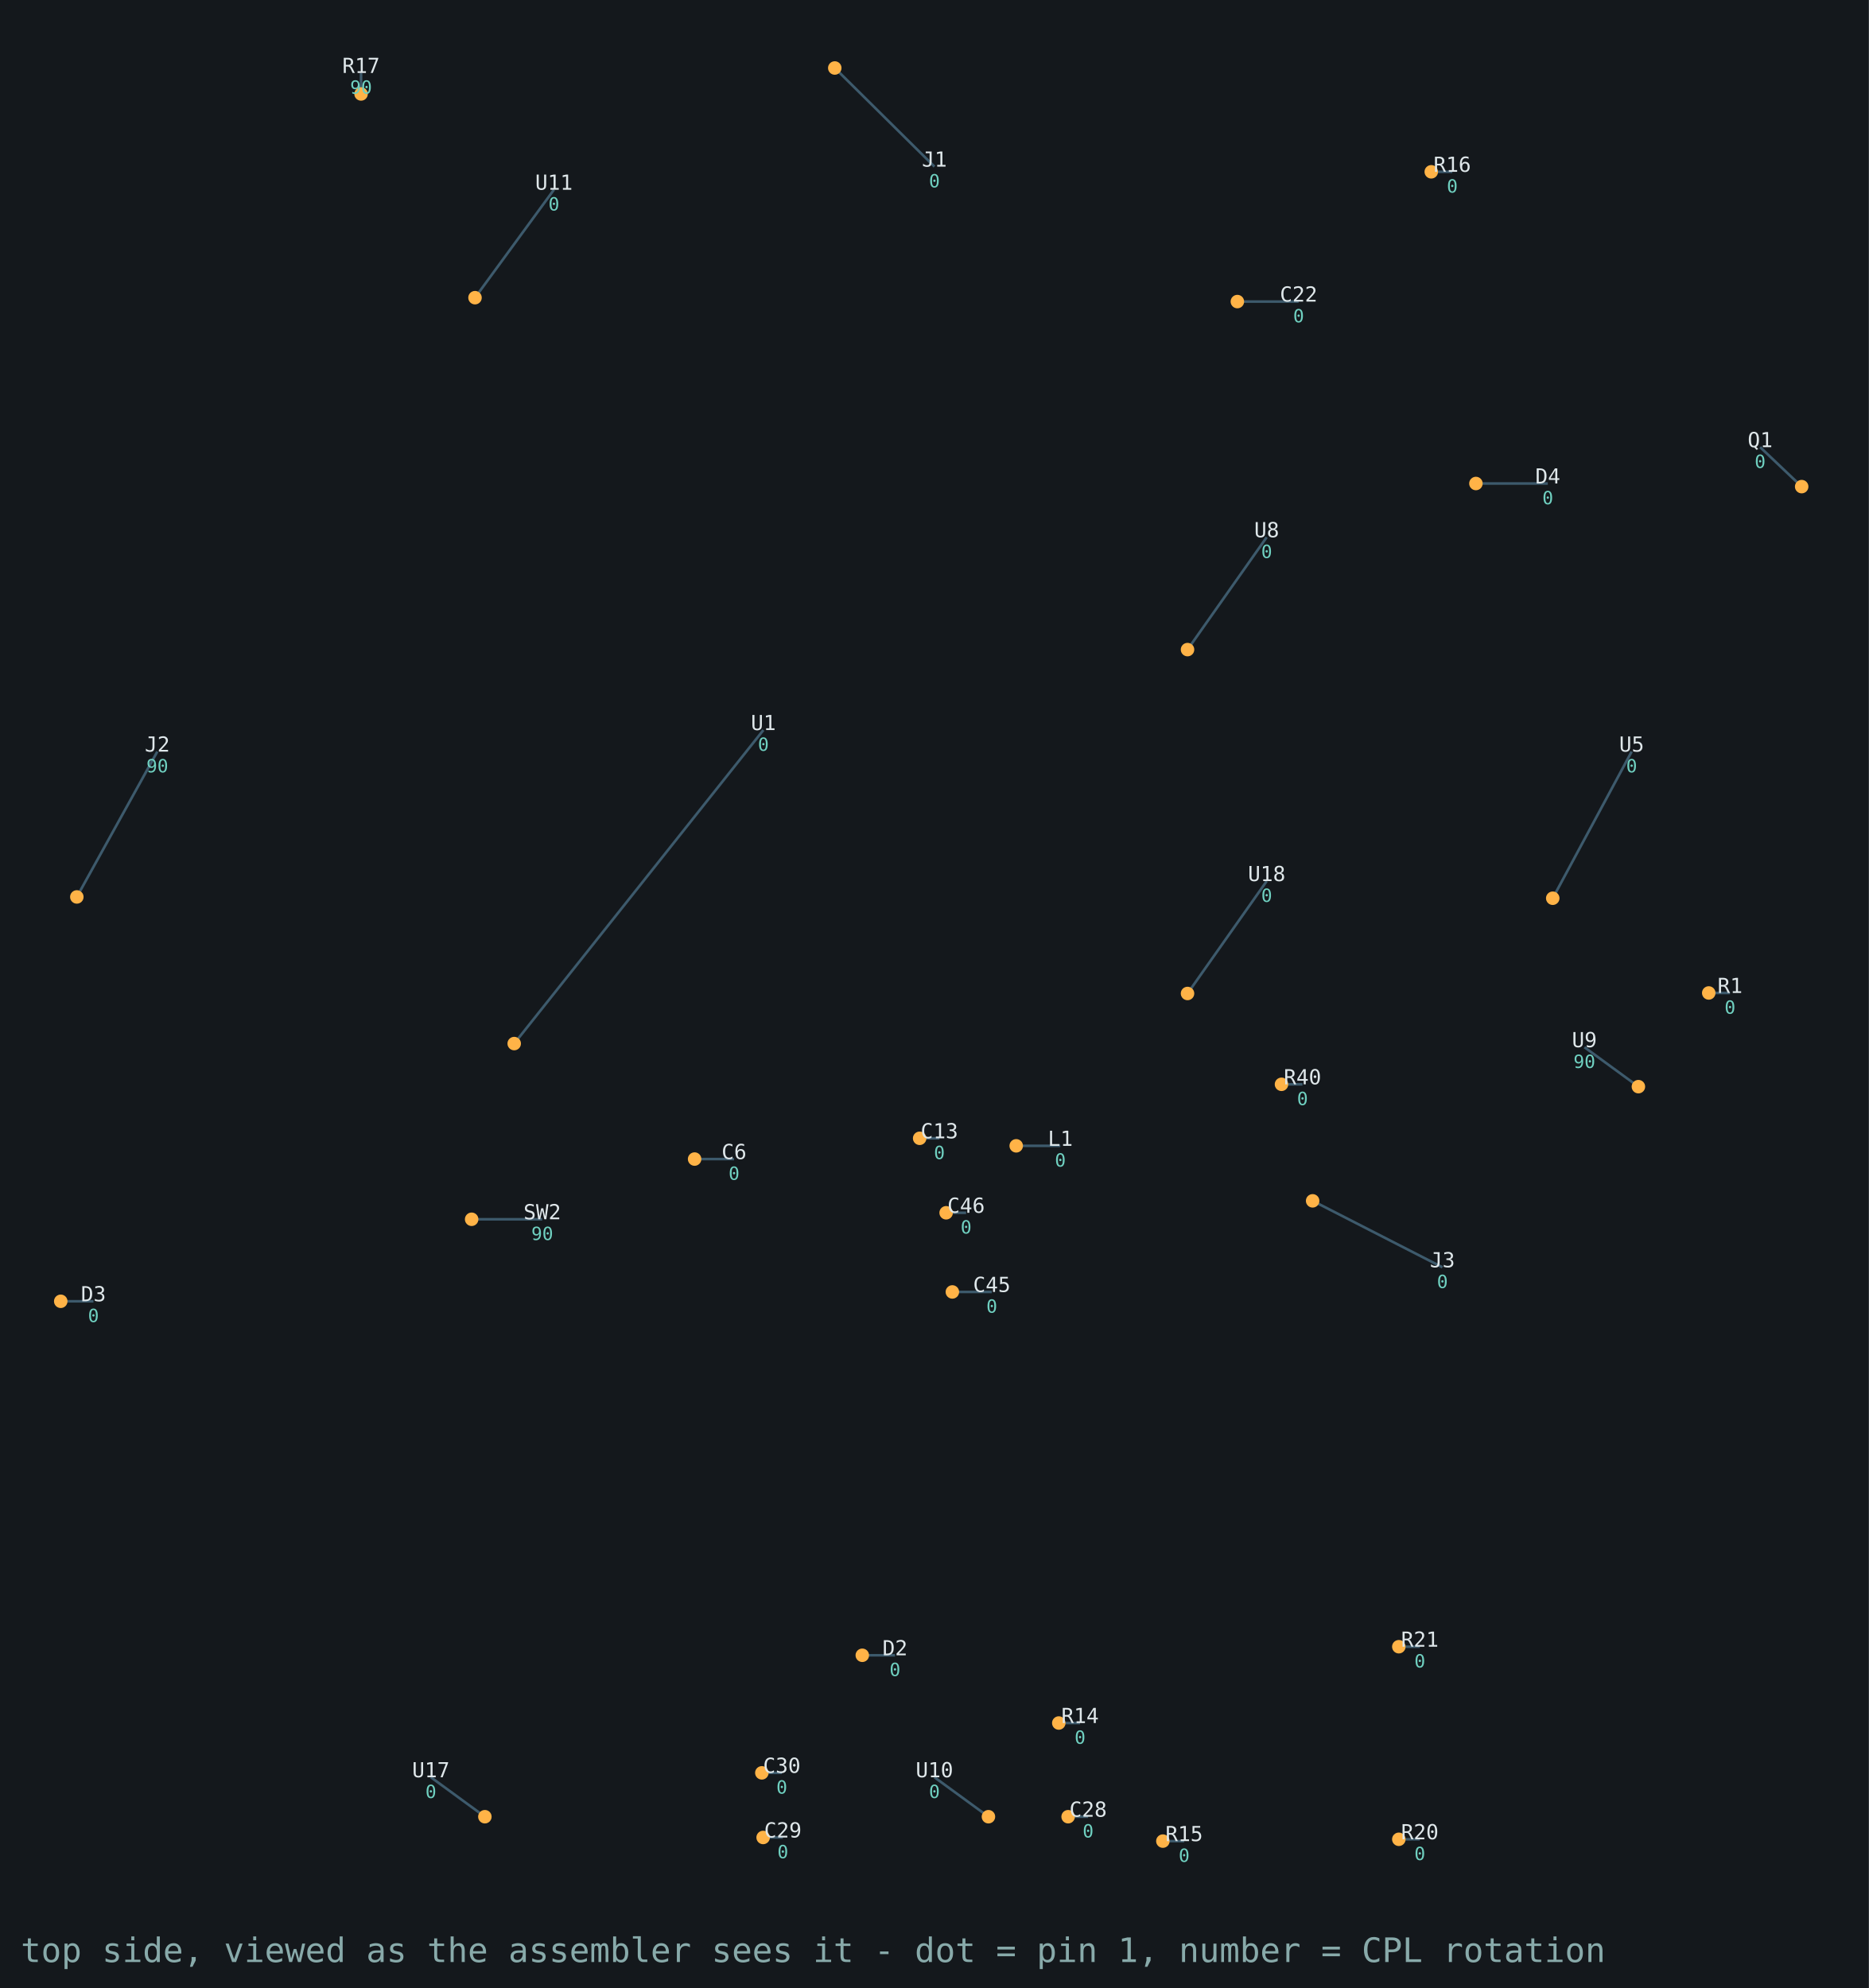
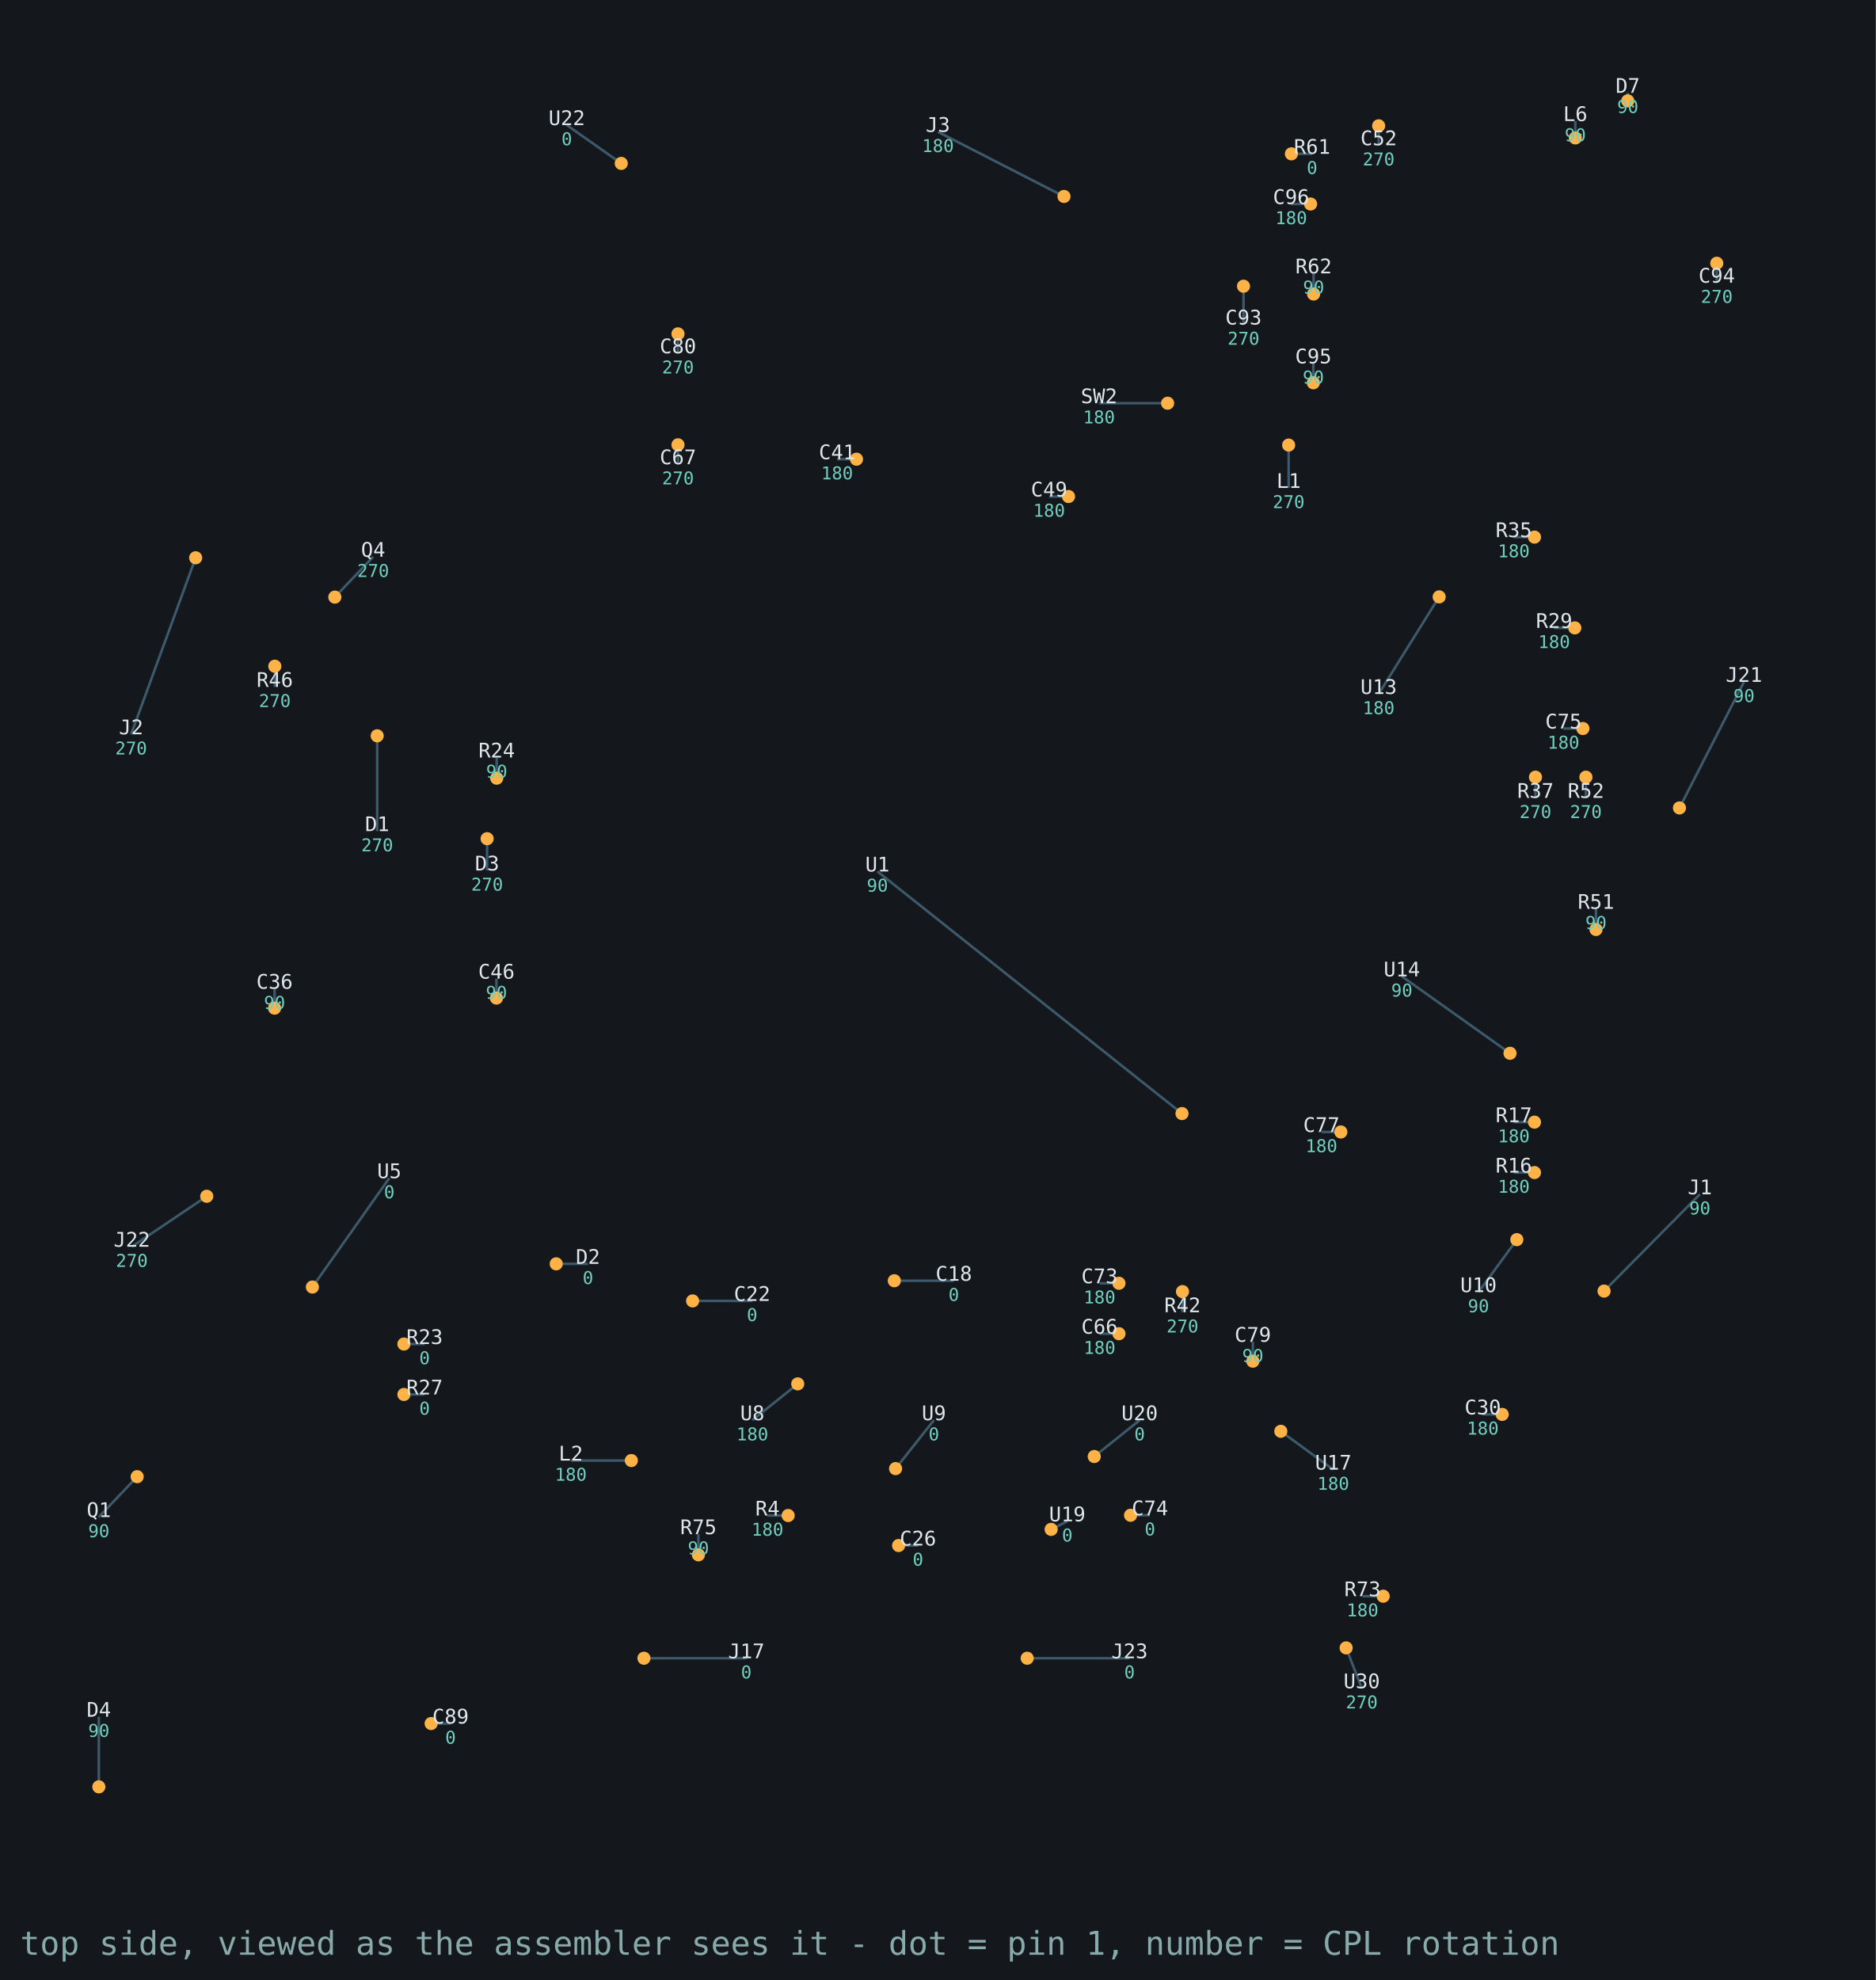
- <svg xmlns="http://www.w3.org/2000/svg" width="720.0" height="766.0" viewBox="0 0 720.0 766.0">
+ <svg xmlns="http://www.w3.org/2000/svg" width="744.0" height="785.2" viewBox="0 0 744.0 785.2">
  <rect width="100%" height="100%" fill="#14181c" />
-   <text x="8" y="756.0" fill="#8aa" font-family="monospace" font-size="13">top side, viewed as the assembler sees it - dot = pin 1, number = CPL rotation</text>
-   <line x1="361.9" y1="438.6" x2="354.3" y2="438.6" stroke="#3d5a6c" stroke-width="1" />
-   <circle cx="354.3" cy="438.6" r="2.6" fill="#ffb347" />
-   <text x="361.9" y="438.6" fill="#dfe7ea" font-family="monospace" font-size="8" text-anchor="middle">C13</text>
-   <text x="361.9" y="446.6" fill="#6fd0c0" font-family="monospace" font-size="7" text-anchor="middle">0</text>
-   <line x1="500.3" y1="116.2" x2="476.7" y2="116.2" stroke="#3d5a6c" stroke-width="1" />
-   <circle cx="476.7" cy="116.2" r="2.6" fill="#ffb347" />
-   <text x="500.3" y="116.2" fill="#dfe7ea" font-family="monospace" font-size="8" text-anchor="middle">C22</text>
-   <text x="500.3" y="124.2" fill="#6fd0c0" font-family="monospace" font-size="7" text-anchor="middle">0</text>
-   <line x1="419.2" y1="700.0" x2="411.5" y2="700.0" stroke="#3d5a6c" stroke-width="1" />
-   <circle cx="411.5" cy="700.0" r="2.6" fill="#ffb347" />
-   <text x="419.2" y="700.0" fill="#dfe7ea" font-family="monospace" font-size="8" text-anchor="middle">C28</text>
-   <text x="419.2" y="708.0" fill="#6fd0c0" font-family="monospace" font-size="7" text-anchor="middle">0</text>
-   <line x1="301.6" y1="708.0" x2="294.0" y2="708.0" stroke="#3d5a6c" stroke-width="1" />
-   <circle cx="294.0" cy="708.0" r="2.6" fill="#ffb347" />
-   <text x="301.6" y="708.0" fill="#dfe7ea" font-family="monospace" font-size="8" text-anchor="middle">C29</text>
-   <text x="301.6" y="716.0" fill="#6fd0c0" font-family="monospace" font-size="7" text-anchor="middle">0</text>
-   <line x1="301.2" y1="683.1" x2="293.5" y2="683.1" stroke="#3d5a6c" stroke-width="1" />
-   <circle cx="293.5" cy="683.1" r="2.6" fill="#ffb347" />
-   <text x="301.2" y="683.1" fill="#dfe7ea" font-family="monospace" font-size="8" text-anchor="middle">C30</text>
-   <text x="301.2" y="691.1" fill="#6fd0c0" font-family="monospace" font-size="7" text-anchor="middle">0</text>
-   <line x1="382.1" y1="497.8" x2="366.9" y2="497.8" stroke="#3d5a6c" stroke-width="1" />
-   <circle cx="366.9" cy="497.8" r="2.6" fill="#ffb347" />
-   <text x="382.1" y="497.8" fill="#dfe7ea" font-family="monospace" font-size="8" text-anchor="middle">C45</text>
-   <text x="382.1" y="505.8" fill="#6fd0c0" font-family="monospace" font-size="7" text-anchor="middle">0</text>
-   <line x1="372.2" y1="467.3" x2="364.5" y2="467.3" stroke="#3d5a6c" stroke-width="1" />
-   <circle cx="364.5" cy="467.3" r="2.6" fill="#ffb347" />
-   <text x="372.2" y="467.3" fill="#dfe7ea" font-family="monospace" font-size="8" text-anchor="middle">C46</text>
-   <text x="372.2" y="475.3" fill="#6fd0c0" font-family="monospace" font-size="7" text-anchor="middle">0</text>
-   <line x1="282.8" y1="446.6" x2="267.6" y2="446.6" stroke="#3d5a6c" stroke-width="1" />
-   <circle cx="267.6" cy="446.6" r="2.6" fill="#ffb347" />
-   <text x="282.8" y="446.6" fill="#dfe7ea" font-family="monospace" font-size="8" text-anchor="middle">C6</text>
-   <text x="282.8" y="454.6" fill="#6fd0c0" font-family="monospace" font-size="7" text-anchor="middle">0</text>
-   <line x1="344.8" y1="637.8" x2="332.2" y2="637.8" stroke="#3d5a6c" stroke-width="1" />
-   <circle cx="332.2" cy="637.8" r="2.6" fill="#ffb347" />
-   <text x="344.8" y="637.8" fill="#dfe7ea" font-family="monospace" font-size="8" text-anchor="middle">D2</text>
-   <text x="344.8" y="645.8" fill="#6fd0c0" font-family="monospace" font-size="7" text-anchor="middle">0</text>
-   <line x1="36.0" y1="501.4" x2="23.4" y2="501.4" stroke="#3d5a6c" stroke-width="1" />
-   <circle cx="23.4" cy="501.4" r="2.6" fill="#ffb347" />
-   <text x="36.0" y="501.4" fill="#dfe7ea" font-family="monospace" font-size="8" text-anchor="middle">D3</text>
-   <text x="36.0" y="509.4" fill="#6fd0c0" font-family="monospace" font-size="7" text-anchor="middle">0</text>
-   <line x1="596.3" y1="186.3" x2="568.6" y2="186.3" stroke="#3d5a6c" stroke-width="1" />
-   <circle cx="568.6" cy="186.3" r="2.6" fill="#ffb347" />
-   <text x="596.3" y="186.3" fill="#dfe7ea" font-family="monospace" font-size="8" text-anchor="middle">D4</text>
-   <text x="596.3" y="194.3" fill="#6fd0c0" font-family="monospace" font-size="7" text-anchor="middle">0</text>
-   <line x1="360.0" y1="64.2" x2="321.6" y2="26.2" stroke="#3d5a6c" stroke-width="1" />
-   <circle cx="321.6" cy="26.2" r="2.6" fill="#ffb347" />
-   <text x="360.0" y="64.2" fill="#dfe7ea" font-family="monospace" font-size="8" text-anchor="middle">J1</text>
-   <text x="360.0" y="72.2" fill="#6fd0c0" font-family="monospace" font-size="7" text-anchor="middle">0</text>
-   <line x1="60.6" y1="289.6" x2="29.6" y2="345.6" stroke="#3d5a6c" stroke-width="1" />
-   <circle cx="29.6" cy="345.6" r="2.6" fill="#ffb347" />
-   <text x="60.6" y="289.6" fill="#dfe7ea" font-family="monospace" font-size="8" text-anchor="middle">J2</text>
-   <text x="60.6" y="297.6" fill="#6fd0c0" font-family="monospace" font-size="7" text-anchor="middle">90</text>
-   <line x1="555.7" y1="488.3" x2="505.7" y2="462.7" stroke="#3d5a6c" stroke-width="1" />
-   <circle cx="505.7" cy="462.7" r="2.6" fill="#ffb347" />
-   <text x="555.7" y="488.3" fill="#dfe7ea" font-family="monospace" font-size="8" text-anchor="middle">J3</text>
-   <text x="555.7" y="496.3" fill="#6fd0c0" font-family="monospace" font-size="7" text-anchor="middle">0</text>
-   <line x1="408.5" y1="441.5" x2="391.5" y2="441.5" stroke="#3d5a6c" stroke-width="1" />
-   <circle cx="391.5" cy="441.5" r="2.6" fill="#ffb347" />
-   <text x="408.5" y="441.5" fill="#dfe7ea" font-family="monospace" font-size="8" text-anchor="middle">L1</text>
-   <text x="408.5" y="449.5" fill="#6fd0c0" font-family="monospace" font-size="7" text-anchor="middle">0</text>
-   <line x1="678.1" y1="172.3" x2="694.1" y2="187.5" stroke="#3d5a6c" stroke-width="1" />
-   <circle cx="694.1" cy="187.5" r="2.6" fill="#ffb347" />
-   <text x="678.1" y="172.3" fill="#dfe7ea" font-family="monospace" font-size="8" text-anchor="middle">Q1</text>
-   <text x="678.1" y="180.3" fill="#6fd0c0" font-family="monospace" font-size="7" text-anchor="middle">0</text>
-   <line x1="666.5" y1="382.6" x2="658.3" y2="382.6" stroke="#3d5a6c" stroke-width="1" />
-   <circle cx="658.3" cy="382.6" r="2.6" fill="#ffb347" />
-   <text x="666.5" y="382.6" fill="#dfe7ea" font-family="monospace" font-size="8" text-anchor="middle">R1</text>
-   <text x="666.5" y="390.6" fill="#6fd0c0" font-family="monospace" font-size="7" text-anchor="middle">0</text>
-   <line x1="416.1" y1="663.9" x2="407.9" y2="663.9" stroke="#3d5a6c" stroke-width="1" />
-   <circle cx="407.9" cy="663.9" r="2.6" fill="#ffb347" />
-   <text x="416.1" y="663.9" fill="#dfe7ea" font-family="monospace" font-size="8" text-anchor="middle">R14</text>
-   <text x="416.1" y="671.9" fill="#6fd0c0" font-family="monospace" font-size="7" text-anchor="middle">0</text>
-   <line x1="456.2" y1="709.4" x2="448.0" y2="709.4" stroke="#3d5a6c" stroke-width="1" />
-   <circle cx="448.0" cy="709.4" r="2.6" fill="#ffb347" />
-   <text x="456.2" y="709.4" fill="#dfe7ea" font-family="monospace" font-size="8" text-anchor="middle">R15</text>
-   <text x="456.2" y="717.4" fill="#6fd0c0" font-family="monospace" font-size="7" text-anchor="middle">0</text>
-   <line x1="559.5" y1="66.2" x2="551.4" y2="66.2" stroke="#3d5a6c" stroke-width="1" />
-   <circle cx="551.4" cy="66.2" r="2.6" fill="#ffb347" />
-   <text x="559.5" y="66.2" fill="#dfe7ea" font-family="monospace" font-size="8" text-anchor="middle">R16</text>
-   <text x="559.5" y="74.2" fill="#6fd0c0" font-family="monospace" font-size="7" text-anchor="middle">0</text>
-   <line x1="139.1" y1="28.1" x2="139.1" y2="36.2" stroke="#3d5a6c" stroke-width="1" />
-   <circle cx="139.1" cy="36.2" r="2.6" fill="#ffb347" />
-   <text x="139.1" y="28.1" fill="#dfe7ea" font-family="monospace" font-size="8" text-anchor="middle">R17</text>
-   <text x="139.1" y="36.1" fill="#6fd0c0" font-family="monospace" font-size="7" text-anchor="middle">90</text>
-   <line x1="547.0" y1="708.7" x2="538.9" y2="708.7" stroke="#3d5a6c" stroke-width="1" />
-   <circle cx="538.9" cy="708.7" r="2.6" fill="#ffb347" />
-   <text x="547.0" y="708.7" fill="#dfe7ea" font-family="monospace" font-size="8" text-anchor="middle">R20</text>
-   <text x="547.0" y="716.7" fill="#6fd0c0" font-family="monospace" font-size="7" text-anchor="middle">0</text>
-   <line x1="547.0" y1="634.5" x2="538.9" y2="634.5" stroke="#3d5a6c" stroke-width="1" />
-   <circle cx="538.9" cy="634.5" r="2.6" fill="#ffb347" />
-   <text x="547.0" y="634.5" fill="#dfe7ea" font-family="monospace" font-size="8" text-anchor="middle">R21</text>
-   <text x="547.0" y="642.5" fill="#6fd0c0" font-family="monospace" font-size="7" text-anchor="middle">0</text>
-   <line x1="501.8" y1="417.8" x2="493.7" y2="417.8" stroke="#3d5a6c" stroke-width="1" />
-   <circle cx="493.7" cy="417.8" r="2.6" fill="#ffb347" />
-   <text x="501.8" y="417.8" fill="#dfe7ea" font-family="monospace" font-size="8" text-anchor="middle">R40</text>
-   <text x="501.8" y="425.8" fill="#6fd0c0" font-family="monospace" font-size="7" text-anchor="middle">0</text>
-   <line x1="208.9" y1="469.8" x2="181.7" y2="469.8" stroke="#3d5a6c" stroke-width="1" />
-   <circle cx="181.7" cy="469.8" r="2.6" fill="#ffb347" />
-   <text x="208.9" y="469.8" fill="#dfe7ea" font-family="monospace" font-size="8" text-anchor="middle">SW2</text>
-   <text x="208.9" y="477.8" fill="#6fd0c0" font-family="monospace" font-size="7" text-anchor="middle">90</text>
-   <line x1="294.1" y1="281.3" x2="198.1" y2="402.1" stroke="#3d5a6c" stroke-width="1" />
-   <circle cx="198.1" cy="402.1" r="2.6" fill="#ffb347" />
-   <text x="294.1" y="281.3" fill="#dfe7ea" font-family="monospace" font-size="8" text-anchor="middle">U1</text>
-   <text x="294.1" y="289.3" fill="#6fd0c0" font-family="monospace" font-size="7" text-anchor="middle">0</text>
-   <line x1="360.0" y1="684.8" x2="380.8" y2="700.0" stroke="#3d5a6c" stroke-width="1" />
-   <circle cx="380.8" cy="700.0" r="2.6" fill="#ffb347" />
-   <text x="360.0" y="684.8" fill="#dfe7ea" font-family="monospace" font-size="8" text-anchor="middle">U10</text>
-   <text x="360.0" y="692.8" fill="#6fd0c0" font-family="monospace" font-size="7" text-anchor="middle">0</text>
-   <line x1="213.4" y1="73.1" x2="183.0" y2="114.7" stroke="#3d5a6c" stroke-width="1" />
-   <circle cx="183.0" cy="114.7" r="2.6" fill="#ffb347" />
-   <text x="213.4" y="73.1" fill="#dfe7ea" font-family="monospace" font-size="8" text-anchor="middle">U11</text>
-   <text x="213.4" y="81.1" fill="#6fd0c0" font-family="monospace" font-size="7" text-anchor="middle">0</text>
-   <line x1="166.0" y1="684.8" x2="186.8" y2="700.0" stroke="#3d5a6c" stroke-width="1" />
-   <circle cx="186.8" cy="700.0" r="2.6" fill="#ffb347" />
-   <text x="166.0" y="684.8" fill="#dfe7ea" font-family="monospace" font-size="8" text-anchor="middle">U17</text>
-   <text x="166.0" y="692.8" fill="#6fd0c0" font-family="monospace" font-size="7" text-anchor="middle">0</text>
-   <line x1="488.0" y1="339.5" x2="457.5" y2="382.8" stroke="#3d5a6c" stroke-width="1" />
-   <circle cx="457.5" cy="382.8" r="2.6" fill="#ffb347" />
-   <text x="488.0" y="339.5" fill="#dfe7ea" font-family="monospace" font-size="8" text-anchor="middle">U18</text>
-   <text x="488.0" y="347.5" fill="#6fd0c0" font-family="monospace" font-size="7" text-anchor="middle">0</text>
-   <line x1="628.6" y1="289.6" x2="598.2" y2="346.1" stroke="#3d5a6c" stroke-width="1" />
-   <circle cx="598.2" cy="346.1" r="2.6" fill="#ffb347" />
-   <text x="628.6" y="289.6" fill="#dfe7ea" font-family="monospace" font-size="8" text-anchor="middle">U5</text>
-   <text x="628.6" y="297.6" fill="#6fd0c0" font-family="monospace" font-size="7" text-anchor="middle">0</text>
-   <line x1="488.0" y1="207.0" x2="457.5" y2="250.3" stroke="#3d5a6c" stroke-width="1" />
-   <circle cx="457.5" cy="250.3" r="2.6" fill="#ffb347" />
-   <text x="488.0" y="207.0" fill="#dfe7ea" font-family="monospace" font-size="8" text-anchor="middle">U8</text>
-   <text x="488.0" y="215.0" fill="#6fd0c0" font-family="monospace" font-size="7" text-anchor="middle">0</text>
-   <line x1="610.4" y1="403.5" x2="631.2" y2="418.7" stroke="#3d5a6c" stroke-width="1" />
-   <circle cx="631.2" cy="418.7" r="2.6" fill="#ffb347" />
-   <text x="610.4" y="403.5" fill="#dfe7ea" font-family="monospace" font-size="8" text-anchor="middle">U9</text>
-   <text x="610.4" y="411.5" fill="#6fd0c0" font-family="monospace" font-size="7" text-anchor="middle">90</text>
+   <text x="8" y="775.2" fill="#8aa" font-family="monospace" font-size="13">top side, viewed as the assembler sees it - dot = pin 1, number = CPL rotation</text>
+   <line x1="378.3" y1="507.9" x2="354.7" y2="507.9" stroke="#3d5a6c" stroke-width="1" />
+   <circle cx="354.7" cy="507.9" r="2.6" fill="#ffb347" />
+   <text x="378.3" y="507.9" fill="#dfe7ea" font-family="monospace" font-size="8" text-anchor="middle">C18</text>
+   <text x="378.3" y="515.9" fill="#6fd0c0" font-family="monospace" font-size="7" text-anchor="middle">0</text>
+   <line x1="298.3" y1="515.9" x2="274.7" y2="515.9" stroke="#3d5a6c" stroke-width="1" />
+   <circle cx="274.7" cy="515.9" r="2.6" fill="#ffb347" />
+   <text x="298.3" y="515.9" fill="#dfe7ea" font-family="monospace" font-size="8" text-anchor="middle">C22</text>
+   <text x="298.3" y="523.9" fill="#6fd0c0" font-family="monospace" font-size="7" text-anchor="middle">0</text>
+   <line x1="364.1" y1="612.9" x2="356.4" y2="612.9" stroke="#3d5a6c" stroke-width="1" />
+   <circle cx="356.4" cy="612.9" r="2.6" fill="#ffb347" />
+   <text x="364.1" y="612.9" fill="#dfe7ea" font-family="monospace" font-size="8" text-anchor="middle">C26</text>
+   <text x="364.1" y="620.9" fill="#6fd0c0" font-family="monospace" font-size="7" text-anchor="middle">0</text>
+   <line x1="588.1" y1="560.9" x2="595.8" y2="560.9" stroke="#3d5a6c" stroke-width="1" />
+   <circle cx="595.8" cy="560.9" r="2.6" fill="#ffb347" />
+   <text x="588.1" y="560.9" fill="#dfe7ea" font-family="monospace" font-size="8" text-anchor="middle">C30</text>
+   <text x="588.1" y="568.9" fill="#6fd0c0" font-family="monospace" font-size="7" text-anchor="middle">180</text>
+   <line x1="108.9" y1="392.1" x2="108.9" y2="399.8" stroke="#3d5a6c" stroke-width="1" />
+   <circle cx="108.9" cy="399.8" r="2.6" fill="#ffb347" />
+   <text x="108.9" y="392.1" fill="#dfe7ea" font-family="monospace" font-size="8" text-anchor="middle">C36</text>
+   <text x="108.9" y="400.1" fill="#6fd0c0" font-family="monospace" font-size="7" text-anchor="middle">90</text>
+   <line x1="332.0" y1="182.1" x2="339.7" y2="182.1" stroke="#3d5a6c" stroke-width="1" />
+   <circle cx="339.7" cy="182.1" r="2.6" fill="#ffb347" />
+   <text x="332.0" y="182.1" fill="#dfe7ea" font-family="monospace" font-size="8" text-anchor="middle">C41</text>
+   <text x="332.0" y="190.1" fill="#6fd0c0" font-family="monospace" font-size="7" text-anchor="middle">180</text>
+   <line x1="196.9" y1="388.1" x2="196.9" y2="395.8" stroke="#3d5a6c" stroke-width="1" />
+   <circle cx="196.9" cy="395.8" r="2.6" fill="#ffb347" />
+   <text x="196.9" y="388.1" fill="#dfe7ea" font-family="monospace" font-size="8" text-anchor="middle">C46</text>
+   <text x="196.9" y="396.1" fill="#6fd0c0" font-family="monospace" font-size="7" text-anchor="middle">90</text>
+   <line x1="416.1" y1="196.9" x2="423.8" y2="196.9" stroke="#3d5a6c" stroke-width="1" />
+   <circle cx="423.8" cy="196.9" r="2.6" fill="#ffb347" />
+   <text x="416.1" y="196.9" fill="#dfe7ea" font-family="monospace" font-size="8" text-anchor="middle">C49</text>
+   <text x="416.1" y="204.9" fill="#6fd0c0" font-family="monospace" font-size="7" text-anchor="middle">180</text>
+   <line x1="546.8" y1="57.6" x2="546.8" y2="49.9" stroke="#3d5a6c" stroke-width="1" />
+   <circle cx="546.8" cy="49.9" r="2.6" fill="#ffb347" />
+   <text x="546.8" y="57.6" fill="#dfe7ea" font-family="monospace" font-size="8" text-anchor="middle">C52</text>
+   <text x="546.8" y="65.6" fill="#6fd0c0" font-family="monospace" font-size="7" text-anchor="middle">270</text>
+   <line x1="436.1" y1="528.9" x2="443.8" y2="528.9" stroke="#3d5a6c" stroke-width="1" />
+   <circle cx="443.8" cy="528.9" r="2.6" fill="#ffb347" />
+   <text x="436.1" y="528.9" fill="#dfe7ea" font-family="monospace" font-size="8" text-anchor="middle">C66</text>
+   <text x="436.1" y="536.9" fill="#6fd0c0" font-family="monospace" font-size="7" text-anchor="middle">180</text>
+   <line x1="268.9" y1="184.1" x2="268.9" y2="176.4" stroke="#3d5a6c" stroke-width="1" />
+   <circle cx="268.9" cy="176.4" r="2.6" fill="#ffb347" />
+   <text x="268.9" y="184.1" fill="#dfe7ea" font-family="monospace" font-size="8" text-anchor="middle">C67</text>
+   <text x="268.9" y="192.1" fill="#6fd0c0" font-family="monospace" font-size="7" text-anchor="middle">270</text>
+   <line x1="436.1" y1="508.9" x2="443.8" y2="508.9" stroke="#3d5a6c" stroke-width="1" />
+   <circle cx="443.8" cy="508.9" r="2.6" fill="#ffb347" />
+   <text x="436.1" y="508.9" fill="#dfe7ea" font-family="monospace" font-size="8" text-anchor="middle">C73</text>
+   <text x="436.1" y="516.9" fill="#6fd0c0" font-family="monospace" font-size="7" text-anchor="middle">180</text>
+   <line x1="456.1" y1="600.9" x2="448.4" y2="600.9" stroke="#3d5a6c" stroke-width="1" />
+   <circle cx="448.4" cy="600.9" r="2.6" fill="#ffb347" />
+   <text x="456.1" y="600.9" fill="#dfe7ea" font-family="monospace" font-size="8" text-anchor="middle">C74</text>
+   <text x="456.1" y="608.9" fill="#6fd0c0" font-family="monospace" font-size="7" text-anchor="middle">0</text>
+   <line x1="620.1" y1="288.9" x2="627.8" y2="288.9" stroke="#3d5a6c" stroke-width="1" />
+   <circle cx="627.8" cy="288.9" r="2.6" fill="#ffb347" />
+   <text x="620.1" y="288.9" fill="#dfe7ea" font-family="monospace" font-size="8" text-anchor="middle">C75</text>
+   <text x="620.1" y="296.9" fill="#6fd0c0" font-family="monospace" font-size="7" text-anchor="middle">180</text>
+   <line x1="524.1" y1="448.9" x2="531.8" y2="448.9" stroke="#3d5a6c" stroke-width="1" />
+   <circle cx="531.8" cy="448.9" r="2.6" fill="#ffb347" />
+   <text x="524.1" y="448.9" fill="#dfe7ea" font-family="monospace" font-size="8" text-anchor="middle">C77</text>
+   <text x="524.1" y="456.9" fill="#6fd0c0" font-family="monospace" font-size="7" text-anchor="middle">180</text>
+   <line x1="496.9" y1="532.1" x2="496.9" y2="539.8" stroke="#3d5a6c" stroke-width="1" />
+   <circle cx="496.9" cy="539.8" r="2.6" fill="#ffb347" />
+   <text x="496.9" y="532.1" fill="#dfe7ea" font-family="monospace" font-size="8" text-anchor="middle">C79</text>
+   <text x="496.9" y="540.1" fill="#6fd0c0" font-family="monospace" font-size="7" text-anchor="middle">90</text>
+   <line x1="268.9" y1="140.1" x2="268.9" y2="132.4" stroke="#3d5a6c" stroke-width="1" />
+   <circle cx="268.9" cy="132.4" r="2.6" fill="#ffb347" />
+   <text x="268.9" y="140.1" fill="#dfe7ea" font-family="monospace" font-size="8" text-anchor="middle">C80</text>
+   <text x="268.9" y="148.1" fill="#6fd0c0" font-family="monospace" font-size="7" text-anchor="middle">270</text>
+   <line x1="178.7" y1="683.5" x2="171.0" y2="683.5" stroke="#3d5a6c" stroke-width="1" />
+   <circle cx="171.0" cy="683.5" r="2.6" fill="#ffb347" />
+   <text x="178.7" y="683.5" fill="#dfe7ea" font-family="monospace" font-size="8" text-anchor="middle">C89</text>
+   <text x="178.7" y="691.5" fill="#6fd0c0" font-family="monospace" font-size="7" text-anchor="middle">0</text>
+   <line x1="493.2" y1="128.7" x2="493.2" y2="113.5" stroke="#3d5a6c" stroke-width="1" />
+   <circle cx="493.2" cy="113.5" r="2.6" fill="#ffb347" />
+   <text x="493.2" y="128.7" fill="#dfe7ea" font-family="monospace" font-size="8" text-anchor="middle">C93</text>
+   <text x="493.2" y="136.7" fill="#6fd0c0" font-family="monospace" font-size="7" text-anchor="middle">270</text>
+   <line x1="680.9" y1="112.1" x2="680.9" y2="104.4" stroke="#3d5a6c" stroke-width="1" />
+   <circle cx="680.9" cy="104.4" r="2.6" fill="#ffb347" />
+   <text x="680.9" y="112.1" fill="#dfe7ea" font-family="monospace" font-size="8" text-anchor="middle">C94</text>
+   <text x="680.9" y="120.1" fill="#6fd0c0" font-family="monospace" font-size="7" text-anchor="middle">270</text>
+   <line x1="520.9" y1="144.1" x2="520.9" y2="151.8" stroke="#3d5a6c" stroke-width="1" />
+   <circle cx="520.9" cy="151.8" r="2.6" fill="#ffb347" />
+   <text x="520.9" y="144.1" fill="#dfe7ea" font-family="monospace" font-size="8" text-anchor="middle">C95</text>
+   <text x="520.9" y="152.1" fill="#6fd0c0" font-family="monospace" font-size="7" text-anchor="middle">90</text>
+   <line x1="512.1" y1="80.9" x2="519.8" y2="80.9" stroke="#3d5a6c" stroke-width="1" />
+   <circle cx="519.8" cy="80.9" r="2.6" fill="#ffb347" />
+   <text x="512.1" y="80.9" fill="#dfe7ea" font-family="monospace" font-size="8" text-anchor="middle">C96</text>
+   <text x="512.1" y="88.9" fill="#6fd0c0" font-family="monospace" font-size="7" text-anchor="middle">180</text>
+   <line x1="149.6" y1="329.6" x2="149.6" y2="291.8" stroke="#3d5a6c" stroke-width="1" />
+   <circle cx="149.6" cy="291.8" r="2.6" fill="#ffb347" />
+   <text x="149.6" y="329.6" fill="#dfe7ea" font-family="monospace" font-size="8" text-anchor="middle">D1</text>
+   <text x="149.6" y="337.6" fill="#6fd0c0" font-family="monospace" font-size="7" text-anchor="middle">270</text>
+   <line x1="233.2" y1="501.2" x2="220.6" y2="501.2" stroke="#3d5a6c" stroke-width="1" />
+   <circle cx="220.6" cy="501.2" r="2.6" fill="#ffb347" />
+   <text x="233.2" y="501.2" fill="#dfe7ea" font-family="monospace" font-size="8" text-anchor="middle">D2</text>
+   <text x="233.2" y="509.2" fill="#6fd0c0" font-family="monospace" font-size="7" text-anchor="middle">0</text>
+   <line x1="193.2" y1="345.2" x2="193.2" y2="332.6" stroke="#3d5a6c" stroke-width="1" />
+   <circle cx="193.2" cy="332.6" r="2.6" fill="#ffb347" />
+   <text x="193.2" y="345.2" fill="#dfe7ea" font-family="monospace" font-size="8" text-anchor="middle">D3</text>
+   <text x="193.2" y="353.2" fill="#6fd0c0" font-family="monospace" font-size="7" text-anchor="middle">270</text>
+   <line x1="39.2" y1="680.8" x2="39.2" y2="708.6" stroke="#3d5a6c" stroke-width="1" />
+   <circle cx="39.2" cy="708.6" r="2.6" fill="#ffb347" />
+   <text x="39.2" y="680.8" fill="#dfe7ea" font-family="monospace" font-size="8" text-anchor="middle">D4</text>
+   <text x="39.2" y="688.8" fill="#6fd0c0" font-family="monospace" font-size="7" text-anchor="middle">90</text>
+   <line x1="645.6" y1="36.8" x2="645.6" y2="40.0" stroke="#3d5a6c" stroke-width="1" />
+   <circle cx="645.6" cy="40.0" r="2.6" fill="#ffb347" />
+   <text x="645.6" y="36.8" fill="#dfe7ea" font-family="monospace" font-size="8" text-anchor="middle">D7</text>
+   <text x="645.6" y="44.8" fill="#6fd0c0" font-family="monospace" font-size="7" text-anchor="middle">90</text>
+   <line x1="674.2" y1="473.6" x2="636.2" y2="512.0" stroke="#3d5a6c" stroke-width="1" />
+   <circle cx="636.2" cy="512.0" r="2.6" fill="#ffb347" />
+   <text x="674.2" y="473.6" fill="#dfe7ea" font-family="monospace" font-size="8" text-anchor="middle">J1</text>
+   <text x="674.2" y="481.6" fill="#6fd0c0" font-family="monospace" font-size="7" text-anchor="middle">90</text>
+   <line x1="296.0" y1="657.6" x2="255.4" y2="657.6" stroke="#3d5a6c" stroke-width="1" />
+   <circle cx="255.4" cy="657.6" r="2.6" fill="#ffb347" />
+   <text x="296.0" y="657.6" fill="#dfe7ea" font-family="monospace" font-size="8" text-anchor="middle">J17</text>
+   <text x="296.0" y="665.6" fill="#6fd0c0" font-family="monospace" font-size="7" text-anchor="middle">0</text>
+   <line x1="52.0" y1="291.2" x2="77.6" y2="221.2" stroke="#3d5a6c" stroke-width="1" />
+   <circle cx="77.6" cy="221.2" r="2.6" fill="#ffb347" />
+   <text x="52.0" y="291.2" fill="#dfe7ea" font-family="monospace" font-size="8" text-anchor="middle">J2</text>
+   <text x="52.0" y="299.2" fill="#6fd0c0" font-family="monospace" font-size="7" text-anchor="middle">270</text>
+   <line x1="691.7" y1="270.4" x2="666.1" y2="320.4" stroke="#3d5a6c" stroke-width="1" />
+   <circle cx="666.1" cy="320.4" r="2.6" fill="#ffb347" />
+   <text x="691.7" y="270.4" fill="#dfe7ea" font-family="monospace" font-size="8" text-anchor="middle">J21</text>
+   <text x="691.7" y="278.4" fill="#6fd0c0" font-family="monospace" font-size="7" text-anchor="middle">90</text>
+   <line x1="52.3" y1="494.4" x2="82.0" y2="474.4" stroke="#3d5a6c" stroke-width="1" />
+   <circle cx="82.0" cy="474.4" r="2.6" fill="#ffb347" />
+   <text x="52.3" y="494.4" fill="#dfe7ea" font-family="monospace" font-size="8" text-anchor="middle">J22</text>
+   <text x="52.3" y="502.4" fill="#6fd0c0" font-family="monospace" font-size="7" text-anchor="middle">270</text>
+   <line x1="448.0" y1="657.6" x2="407.4" y2="657.6" stroke="#3d5a6c" stroke-width="1" />
+   <circle cx="407.4" cy="657.6" r="2.6" fill="#ffb347" />
+   <text x="448.0" y="657.6" fill="#dfe7ea" font-family="monospace" font-size="8" text-anchor="middle">J23</text>
+   <text x="448.0" y="665.6" fill="#6fd0c0" font-family="monospace" font-size="7" text-anchor="middle">0</text>
+   <line x1="372.0" y1="52.3" x2="422.0" y2="77.9" stroke="#3d5a6c" stroke-width="1" />
+   <circle cx="422.0" cy="77.9" r="2.6" fill="#ffb347" />
+   <text x="372.0" y="52.3" fill="#dfe7ea" font-family="monospace" font-size="8" text-anchor="middle">J3</text>
+   <text x="372.0" y="60.3" fill="#6fd0c0" font-family="monospace" font-size="7" text-anchor="middle">180</text>
+   <line x1="511.1" y1="193.5" x2="511.1" y2="176.5" stroke="#3d5a6c" stroke-width="1" />
+   <circle cx="511.1" cy="176.5" r="2.6" fill="#ffb347" />
+   <text x="511.1" y="193.5" fill="#dfe7ea" font-family="monospace" font-size="8" text-anchor="middle">L1</text>
+   <text x="511.1" y="201.5" fill="#6fd0c0" font-family="monospace" font-size="7" text-anchor="middle">270</text>
+   <line x1="226.4" y1="579.2" x2="250.4" y2="579.2" stroke="#3d5a6c" stroke-width="1" />
+   <circle cx="250.4" cy="579.2" r="2.6" fill="#ffb347" />
+   <text x="226.4" y="579.2" fill="#dfe7ea" font-family="monospace" font-size="8" text-anchor="middle">L2</text>
+   <text x="226.4" y="587.2" fill="#6fd0c0" font-family="monospace" font-size="7" text-anchor="middle">180</text>
+   <line x1="624.8" y1="48.0" x2="624.8" y2="54.7" stroke="#3d5a6c" stroke-width="1" />
+   <circle cx="624.8" cy="54.7" r="2.6" fill="#ffb347" />
+   <text x="624.8" y="48.0" fill="#dfe7ea" font-family="monospace" font-size="8" text-anchor="middle">L6</text>
+   <text x="624.8" y="56.0" fill="#6fd0c0" font-family="monospace" font-size="7" text-anchor="middle">90</text>
+   <line x1="39.2" y1="601.6" x2="54.4" y2="585.6" stroke="#3d5a6c" stroke-width="1" />
+   <circle cx="54.4" cy="585.6" r="2.6" fill="#ffb347" />
+   <text x="39.2" y="601.6" fill="#dfe7ea" font-family="monospace" font-size="8" text-anchor="middle">Q1</text>
+   <text x="39.2" y="609.6" fill="#6fd0c0" font-family="monospace" font-size="7" text-anchor="middle">90</text>
+   <line x1="148.0" y1="220.8" x2="132.8" y2="236.8" stroke="#3d5a6c" stroke-width="1" />
+   <circle cx="132.8" cy="236.8" r="2.6" fill="#ffb347" />
+   <text x="148.0" y="220.8" fill="#dfe7ea" font-family="monospace" font-size="8" text-anchor="middle">Q4</text>
+   <text x="148.0" y="228.8" fill="#6fd0c0" font-family="monospace" font-size="7" text-anchor="middle">270</text>
+   <line x1="600.4" y1="465.0" x2="608.6" y2="465.0" stroke="#3d5a6c" stroke-width="1" />
+   <circle cx="608.6" cy="465.0" r="2.6" fill="#ffb347" />
+   <text x="600.4" y="465.0" fill="#dfe7ea" font-family="monospace" font-size="8" text-anchor="middle">R16</text>
+   <text x="600.4" y="473.0" fill="#6fd0c0" font-family="monospace" font-size="7" text-anchor="middle">180</text>
+   <line x1="600.4" y1="445.0" x2="608.6" y2="445.0" stroke="#3d5a6c" stroke-width="1" />
+   <circle cx="608.6" cy="445.0" r="2.6" fill="#ffb347" />
+   <text x="600.4" y="445.0" fill="#dfe7ea" font-family="monospace" font-size="8" text-anchor="middle">R17</text>
+   <text x="600.4" y="453.0" fill="#6fd0c0" font-family="monospace" font-size="7" text-anchor="middle">180</text>
+   <line x1="168.4" y1="533.0" x2="160.2" y2="533.0" stroke="#3d5a6c" stroke-width="1" />
+   <circle cx="160.2" cy="533.0" r="2.6" fill="#ffb347" />
+   <text x="168.4" y="533.0" fill="#dfe7ea" font-family="monospace" font-size="8" text-anchor="middle">R23</text>
+   <text x="168.4" y="541.0" fill="#6fd0c0" font-family="monospace" font-size="7" text-anchor="middle">0</text>
+   <line x1="197.0" y1="300.4" x2="197.0" y2="308.6" stroke="#3d5a6c" stroke-width="1" />
+   <circle cx="197.0" cy="308.6" r="2.6" fill="#ffb347" />
+   <text x="197.0" y="300.4" fill="#dfe7ea" font-family="monospace" font-size="8" text-anchor="middle">R24</text>
+   <text x="197.0" y="308.4" fill="#6fd0c0" font-family="monospace" font-size="7" text-anchor="middle">90</text>
+   <line x1="168.4" y1="553.0" x2="160.2" y2="553.0" stroke="#3d5a6c" stroke-width="1" />
+   <circle cx="160.2" cy="553.0" r="2.6" fill="#ffb347" />
+   <text x="168.4" y="553.0" fill="#dfe7ea" font-family="monospace" font-size="8" text-anchor="middle">R27</text>
+   <text x="168.4" y="561.0" fill="#6fd0c0" font-family="monospace" font-size="7" text-anchor="middle">0</text>
+   <line x1="616.4" y1="249.0" x2="624.6" y2="249.0" stroke="#3d5a6c" stroke-width="1" />
+   <circle cx="624.6" cy="249.0" r="2.6" fill="#ffb347" />
+   <text x="616.4" y="249.0" fill="#dfe7ea" font-family="monospace" font-size="8" text-anchor="middle">R29</text>
+   <text x="616.4" y="257.0" fill="#6fd0c0" font-family="monospace" font-size="7" text-anchor="middle">180</text>
+   <line x1="600.4" y1="213.0" x2="608.6" y2="213.0" stroke="#3d5a6c" stroke-width="1" />
+   <circle cx="608.6" cy="213.0" r="2.6" fill="#ffb347" />
+   <text x="600.4" y="213.0" fill="#dfe7ea" font-family="monospace" font-size="8" text-anchor="middle">R35</text>
+   <text x="600.4" y="221.0" fill="#6fd0c0" font-family="monospace" font-size="7" text-anchor="middle">180</text>
+   <line x1="609.0" y1="316.4" x2="609.0" y2="308.2" stroke="#3d5a6c" stroke-width="1" />
+   <circle cx="609.0" cy="308.2" r="2.6" fill="#ffb347" />
+   <text x="609.0" y="316.4" fill="#dfe7ea" font-family="monospace" font-size="8" text-anchor="middle">R37</text>
+   <text x="609.0" y="324.4" fill="#6fd0c0" font-family="monospace" font-size="7" text-anchor="middle">270</text>
+   <line x1="304.4" y1="601.0" x2="312.6" y2="601.0" stroke="#3d5a6c" stroke-width="1" />
+   <circle cx="312.6" cy="601.0" r="2.6" fill="#ffb347" />
+   <text x="304.4" y="601.0" fill="#dfe7ea" font-family="monospace" font-size="8" text-anchor="middle">R4</text>
+   <text x="304.4" y="609.0" fill="#6fd0c0" font-family="monospace" font-size="7" text-anchor="middle">180</text>
+   <line x1="469.0" y1="520.4" x2="469.0" y2="512.2" stroke="#3d5a6c" stroke-width="1" />
+   <circle cx="469.0" cy="512.2" r="2.6" fill="#ffb347" />
+   <text x="469.0" y="520.4" fill="#dfe7ea" font-family="monospace" font-size="8" text-anchor="middle">R42</text>
+   <text x="469.0" y="528.4" fill="#6fd0c0" font-family="monospace" font-size="7" text-anchor="middle">270</text>
+   <line x1="109.0" y1="272.4" x2="109.0" y2="264.2" stroke="#3d5a6c" stroke-width="1" />
+   <circle cx="109.0" cy="264.2" r="2.6" fill="#ffb347" />
+   <text x="109.0" y="272.4" fill="#dfe7ea" font-family="monospace" font-size="8" text-anchor="middle">R46</text>
+   <text x="109.0" y="280.4" fill="#6fd0c0" font-family="monospace" font-size="7" text-anchor="middle">270</text>
+   <line x1="633.0" y1="360.4" x2="633.0" y2="368.6" stroke="#3d5a6c" stroke-width="1" />
+   <circle cx="633.0" cy="368.6" r="2.6" fill="#ffb347" />
+   <text x="633.0" y="360.4" fill="#dfe7ea" font-family="monospace" font-size="8" text-anchor="middle">R51</text>
+   <text x="633.0" y="368.4" fill="#6fd0c0" font-family="monospace" font-size="7" text-anchor="middle">90</text>
+   <line x1="629.0" y1="316.4" x2="629.0" y2="308.2" stroke="#3d5a6c" stroke-width="1" />
+   <circle cx="629.0" cy="308.2" r="2.6" fill="#ffb347" />
+   <text x="629.0" y="316.4" fill="#dfe7ea" font-family="monospace" font-size="8" text-anchor="middle">R52</text>
+   <text x="629.0" y="324.4" fill="#6fd0c0" font-family="monospace" font-size="7" text-anchor="middle">270</text>
+   <line x1="520.4" y1="61.0" x2="512.2" y2="61.0" stroke="#3d5a6c" stroke-width="1" />
+   <circle cx="512.2" cy="61.0" r="2.6" fill="#ffb347" />
+   <text x="520.4" y="61.0" fill="#dfe7ea" font-family="monospace" font-size="8" text-anchor="middle">R61</text>
+   <text x="520.4" y="69.0" fill="#6fd0c0" font-family="monospace" font-size="7" text-anchor="middle">0</text>
+   <line x1="521.0" y1="108.4" x2="521.0" y2="116.6" stroke="#3d5a6c" stroke-width="1" />
+   <circle cx="521.0" cy="116.6" r="2.6" fill="#ffb347" />
+   <text x="521.0" y="108.4" fill="#dfe7ea" font-family="monospace" font-size="8" text-anchor="middle">R62</text>
+   <text x="521.0" y="116.4" fill="#6fd0c0" font-family="monospace" font-size="7" text-anchor="middle">90</text>
+   <line x1="540.4" y1="633.0" x2="548.6" y2="633.0" stroke="#3d5a6c" stroke-width="1" />
+   <circle cx="548.6" cy="633.0" r="2.6" fill="#ffb347" />
+   <text x="540.4" y="633.0" fill="#dfe7ea" font-family="monospace" font-size="8" text-anchor="middle">R73</text>
+   <text x="540.4" y="641.0" fill="#6fd0c0" font-family="monospace" font-size="7" text-anchor="middle">180</text>
+   <line x1="277.0" y1="608.4" x2="277.0" y2="616.6" stroke="#3d5a6c" stroke-width="1" />
+   <circle cx="277.0" cy="616.6" r="2.6" fill="#ffb347" />
+   <text x="277.0" y="608.4" fill="#dfe7ea" font-family="monospace" font-size="8" text-anchor="middle">R75</text>
+   <text x="277.0" y="616.4" fill="#6fd0c0" font-family="monospace" font-size="7" text-anchor="middle">90</text>
+   <line x1="435.9" y1="159.9" x2="463.1" y2="159.9" stroke="#3d5a6c" stroke-width="1" />
+   <circle cx="463.1" cy="159.9" r="2.6" fill="#ffb347" />
+   <text x="435.9" y="159.9" fill="#dfe7ea" font-family="monospace" font-size="8" text-anchor="middle">SW2</text>
+   <text x="435.9" y="167.9" fill="#6fd0c0" font-family="monospace" font-size="7" text-anchor="middle">180</text>
+   <line x1="348.0" y1="345.6" x2="468.8" y2="441.6" stroke="#3d5a6c" stroke-width="1" />
+   <circle cx="468.8" cy="441.6" r="2.6" fill="#ffb347" />
+   <text x="348.0" y="345.6" fill="#dfe7ea" font-family="monospace" font-size="8" text-anchor="middle">U1</text>
+   <text x="348.0" y="353.6" fill="#6fd0c0" font-family="monospace" font-size="7" text-anchor="middle">90</text>
+   <line x1="586.4" y1="512.4" x2="601.6" y2="491.6" stroke="#3d5a6c" stroke-width="1" />
+   <circle cx="601.6" cy="491.6" r="2.6" fill="#ffb347" />
+   <text x="586.4" y="512.4" fill="#dfe7ea" font-family="monospace" font-size="8" text-anchor="middle">U10</text>
+   <text x="586.4" y="520.4" fill="#6fd0c0" font-family="monospace" font-size="7" text-anchor="middle">90</text>
+   <line x1="546.8" y1="275.2" x2="570.8" y2="236.7" stroke="#3d5a6c" stroke-width="1" />
+   <circle cx="570.8" cy="236.7" r="2.6" fill="#ffb347" />
+   <text x="546.8" y="275.2" fill="#dfe7ea" font-family="monospace" font-size="8" text-anchor="middle">U13</text>
+   <text x="546.8" y="283.2" fill="#6fd0c0" font-family="monospace" font-size="7" text-anchor="middle">180</text>
+   <line x1="556.0" y1="387.2" x2="598.9" y2="417.7" stroke="#3d5a6c" stroke-width="1" />
+   <circle cx="598.9" cy="417.7" r="2.6" fill="#ffb347" />
+   <text x="556.0" y="387.2" fill="#dfe7ea" font-family="monospace" font-size="8" text-anchor="middle">U14</text>
+   <text x="556.0" y="395.2" fill="#6fd0c0" font-family="monospace" font-size="7" text-anchor="middle">90</text>
+   <line x1="528.8" y1="582.8" x2="508.0" y2="567.6" stroke="#3d5a6c" stroke-width="1" />
+   <circle cx="508.0" cy="567.6" r="2.6" fill="#ffb347" />
+   <text x="528.8" y="582.8" fill="#dfe7ea" font-family="monospace" font-size="8" text-anchor="middle">U17</text>
+   <text x="528.8" y="590.8" fill="#6fd0c0" font-family="monospace" font-size="7" text-anchor="middle">180</text>
+   <line x1="423.3" y1="603.3" x2="416.9" y2="606.5" stroke="#3d5a6c" stroke-width="1" />
+   <circle cx="416.9" cy="606.5" r="2.6" fill="#ffb347" />
+   <text x="423.3" y="603.3" fill="#dfe7ea" font-family="monospace" font-size="8" text-anchor="middle">U19</text>
+   <text x="423.3" y="611.3" fill="#6fd0c0" font-family="monospace" font-size="7" text-anchor="middle">0</text>
+   <line x1="452.0" y1="563.2" x2="434.0" y2="577.6" stroke="#3d5a6c" stroke-width="1" />
+   <circle cx="434.0" cy="577.6" r="2.6" fill="#ffb347" />
+   <text x="452.0" y="563.2" fill="#dfe7ea" font-family="monospace" font-size="8" text-anchor="middle">U20</text>
+   <text x="452.0" y="571.2" fill="#6fd0c0" font-family="monospace" font-size="7" text-anchor="middle">0</text>
+   <line x1="224.8" y1="49.6" x2="246.4" y2="64.8" stroke="#3d5a6c" stroke-width="1" />
+   <circle cx="246.4" cy="64.8" r="2.6" fill="#ffb347" />
+   <text x="224.8" y="49.6" fill="#dfe7ea" font-family="monospace" font-size="8" text-anchor="middle">U22</text>
+   <text x="224.8" y="57.6" fill="#6fd0c0" font-family="monospace" font-size="7" text-anchor="middle">0</text>
+   <line x1="540.1" y1="669.5" x2="533.9" y2="653.5" stroke="#3d5a6c" stroke-width="1" />
+   <circle cx="533.9" cy="653.5" r="2.6" fill="#ffb347" />
+   <text x="540.1" y="669.5" fill="#dfe7ea" font-family="monospace" font-size="8" text-anchor="middle">U30</text>
+   <text x="540.1" y="677.5" fill="#6fd0c0" font-family="monospace" font-size="7" text-anchor="middle">270</text>
+   <line x1="154.4" y1="467.2" x2="123.9" y2="510.4" stroke="#3d5a6c" stroke-width="1" />
+   <circle cx="123.9" cy="510.4" r="2.6" fill="#ffb347" />
+   <text x="154.4" y="467.2" fill="#dfe7ea" font-family="monospace" font-size="8" text-anchor="middle">U5</text>
+   <text x="154.4" y="475.2" fill="#6fd0c0" font-family="monospace" font-size="7" text-anchor="middle">0</text>
+   <line x1="298.4" y1="563.2" x2="316.4" y2="548.8" stroke="#3d5a6c" stroke-width="1" />
+   <circle cx="316.4" cy="548.8" r="2.6" fill="#ffb347" />
+   <text x="298.4" y="563.2" fill="#dfe7ea" font-family="monospace" font-size="8" text-anchor="middle">U8</text>
+   <text x="298.4" y="571.2" fill="#6fd0c0" font-family="monospace" font-size="7" text-anchor="middle">180</text>
+   <line x1="370.4" y1="563.2" x2="355.2" y2="582.4" stroke="#3d5a6c" stroke-width="1" />
+   <circle cx="355.2" cy="582.4" r="2.6" fill="#ffb347" />
+   <text x="370.4" y="563.2" fill="#dfe7ea" font-family="monospace" font-size="8" text-anchor="middle">U9</text>
+   <text x="370.4" y="571.2" fill="#6fd0c0" font-family="monospace" font-size="7" text-anchor="middle">0</text>
</svg>
